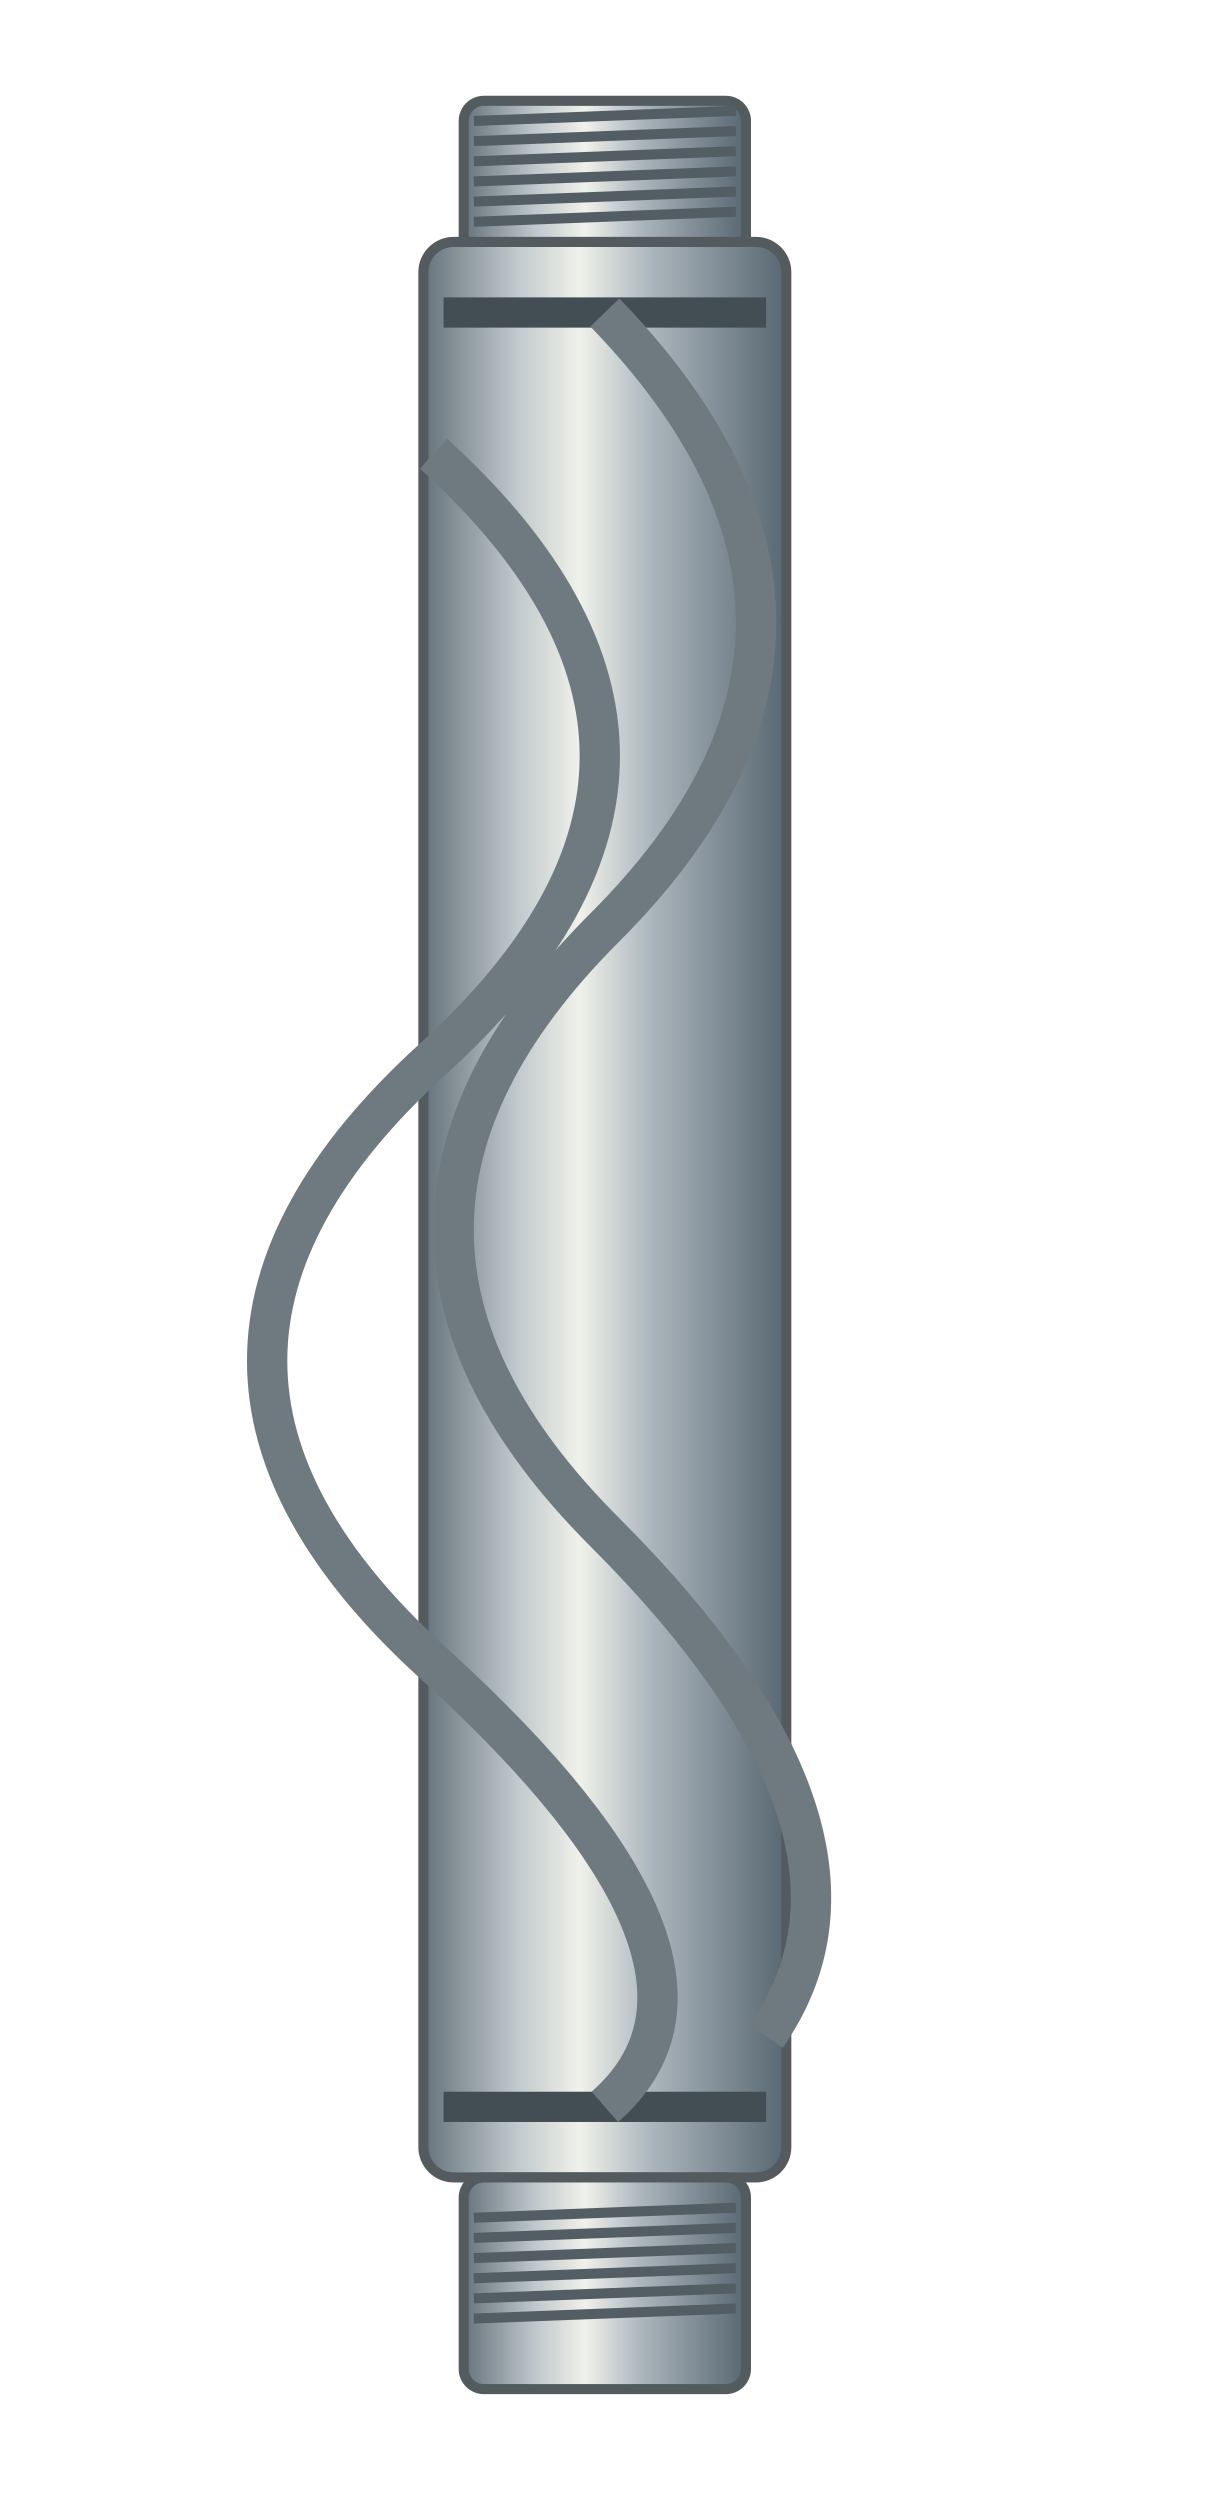
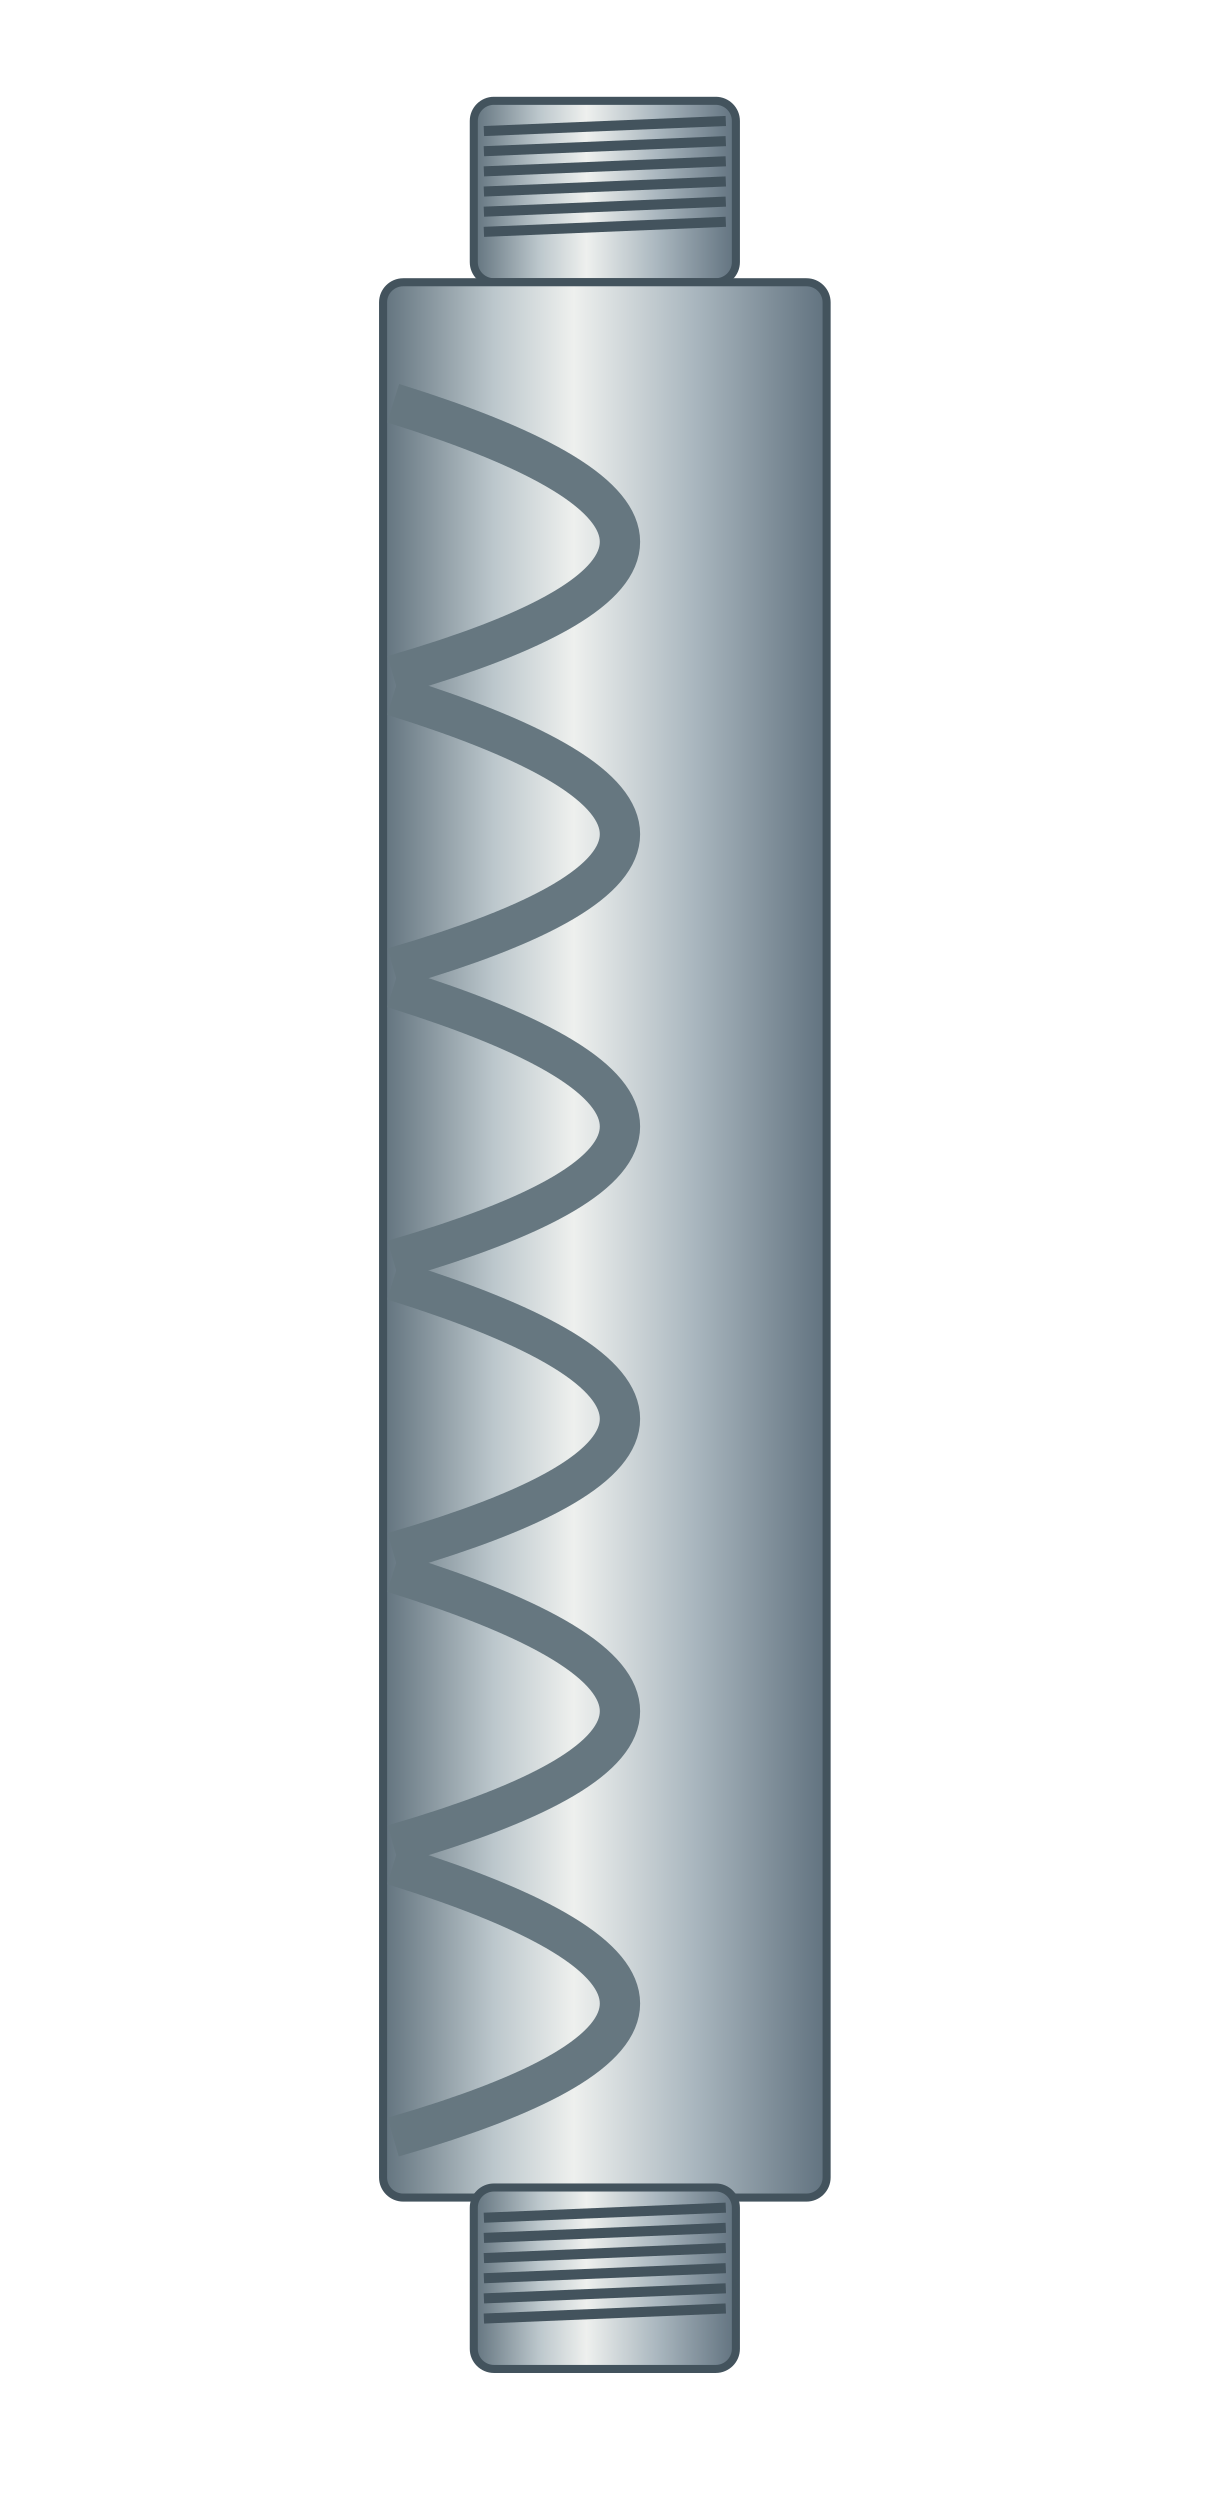
- <svg xmlns="http://www.w3.org/2000/svg" viewBox="0 0 120 248" role="img" aria-label="spiral-collar technical illustration">
+ <svg xmlns="http://www.w3.org/2000/svg" viewBox="0 0 120 248" role="img" aria-label="spiral-collar identification schematic">
  <defs>
-     <linearGradient id="asset-spiral-collar-steel">
-       <stop stop-color="#66737c" />
-       <stop offset=".25" stop-color="#bec7ca" />
-       <stop offset=".43" stop-color="#f0f1eb" />
-       <stop offset=".63" stop-color="#abb5bc" />
-       <stop offset="1" stop-color="#586772" />
+     <linearGradient id="asset-spiral-collar-metal">
+       <stop stop-color="#62737e" />
+       <stop offset=".25" stop-color="#bcc7cc" />
+       <stop offset=".43" stop-color="#eef0ee" />
+       <stop offset=".7" stop-color="#aab7bf" />
+       <stop offset="1" stop-color="#61727f" />
    </linearGradient>
  </defs>
-   <rect x="46" y="10" width="28" height="20" rx="2" fill="url(#asset-spiral-collar-steel)" stroke="#535b5f" />
-   <path d="M47 12l26 -1" stroke="#535d64" />
-   <path d="M47 14l26 -1" stroke="#535d64" />
-   <path d="M47 16l26 -1" stroke="#535d64" />
-   <path d="M47 18l26 -1" stroke="#535d64" />
-   <path d="M47 20l26 -1" stroke="#535d64" />
-   <path d="M47 22l26 -1" stroke="#535d64" />
-   <rect x="42" y="24" width="36" height="192" rx="3" fill="url(#asset-spiral-collar-steel)" stroke="#535b5f" />
-   <path d="M44 31H76M44 209H76" stroke="#434d54" stroke-width="3" />
-   <path d="M43 45Q76 75 43 105T43 165Q76 195 60 209M60 31Q90 62 60 92T60 152Q90 182 76 202" fill="none" stroke="#6f7a80" stroke-width="4" />
-   <rect x="46" y="216" width="28" height="21" rx="2" fill="url(#asset-spiral-collar-steel)" stroke="#535b5f" />
-   <path d="M47 220l26 -1" stroke="#535d64" />
-   <path d="M47 222l26 -1" stroke="#535d64" />
-   <path d="M47 224l26 -1" stroke="#535d64" />
-   <path d="M47 226l26 -1" stroke="#535d64" />
-   <path d="M47 228l26 -1" stroke="#535d64" />
-   <path d="M47 230l26 -1" stroke="#535d64" />
+   <rect x="47" y="10" width="26" height="18" rx="2" fill="url(#asset-spiral-collar-metal)" stroke="#43535d" stroke-width=".8" />
+   <path d="M48 13l24 -1" fill="none" stroke="#43535d" stroke-width="1" />
+   <path d="M48 15l24 -1" fill="none" stroke="#43535d" stroke-width="1" />
+   <path d="M48 17l24 -1" fill="none" stroke="#43535d" stroke-width="1" />
+   <path d="M48 19l24 -1" fill="none" stroke="#43535d" stroke-width="1" />
+   <path d="M48 21l24 -1" fill="none" stroke="#43535d" stroke-width="1" />
+   <path d="M48 23l24 -1" fill="none" stroke="#43535d" stroke-width="1" />
+   <rect x="38" y="28" width="44" height="190" rx="2" fill="url(#asset-spiral-collar-metal)" stroke="#43535d" stroke-width=".8" />
+   <path d="M39 40q45 14 0 27" fill="none" stroke="#667780" stroke-width="4" />
+   <path d="M39 69q45 14 0 27" fill="none" stroke="#667780" stroke-width="4" />
+   <path d="M39 98q45 14 0 27" fill="none" stroke="#667780" stroke-width="4" />
+   <path d="M39 127q45 14 0 27" fill="none" stroke="#667780" stroke-width="4" />
+   <path d="M39 156q45 14 0 27" fill="none" stroke="#667780" stroke-width="4" />
+   <path d="M39 185q45 14 0 27" fill="none" stroke="#667780" stroke-width="4" />
+   <rect x="47" y="217" width="26" height="18" rx="2" fill="url(#asset-spiral-collar-metal)" stroke="#43535d" stroke-width=".8" />
+   <path d="M48 220l24 -1" fill="none" stroke="#43535d" stroke-width="1" />
+   <path d="M48 222l24 -1" fill="none" stroke="#43535d" stroke-width="1" />
+   <path d="M48 224l24 -1" fill="none" stroke="#43535d" stroke-width="1" />
+   <path d="M48 226l24 -1" fill="none" stroke="#43535d" stroke-width="1" />
+   <path d="M48 228l24 -1" fill="none" stroke="#43535d" stroke-width="1" />
+   <path d="M48 230l24 -1" fill="none" stroke="#43535d" stroke-width="1" />
</svg>
